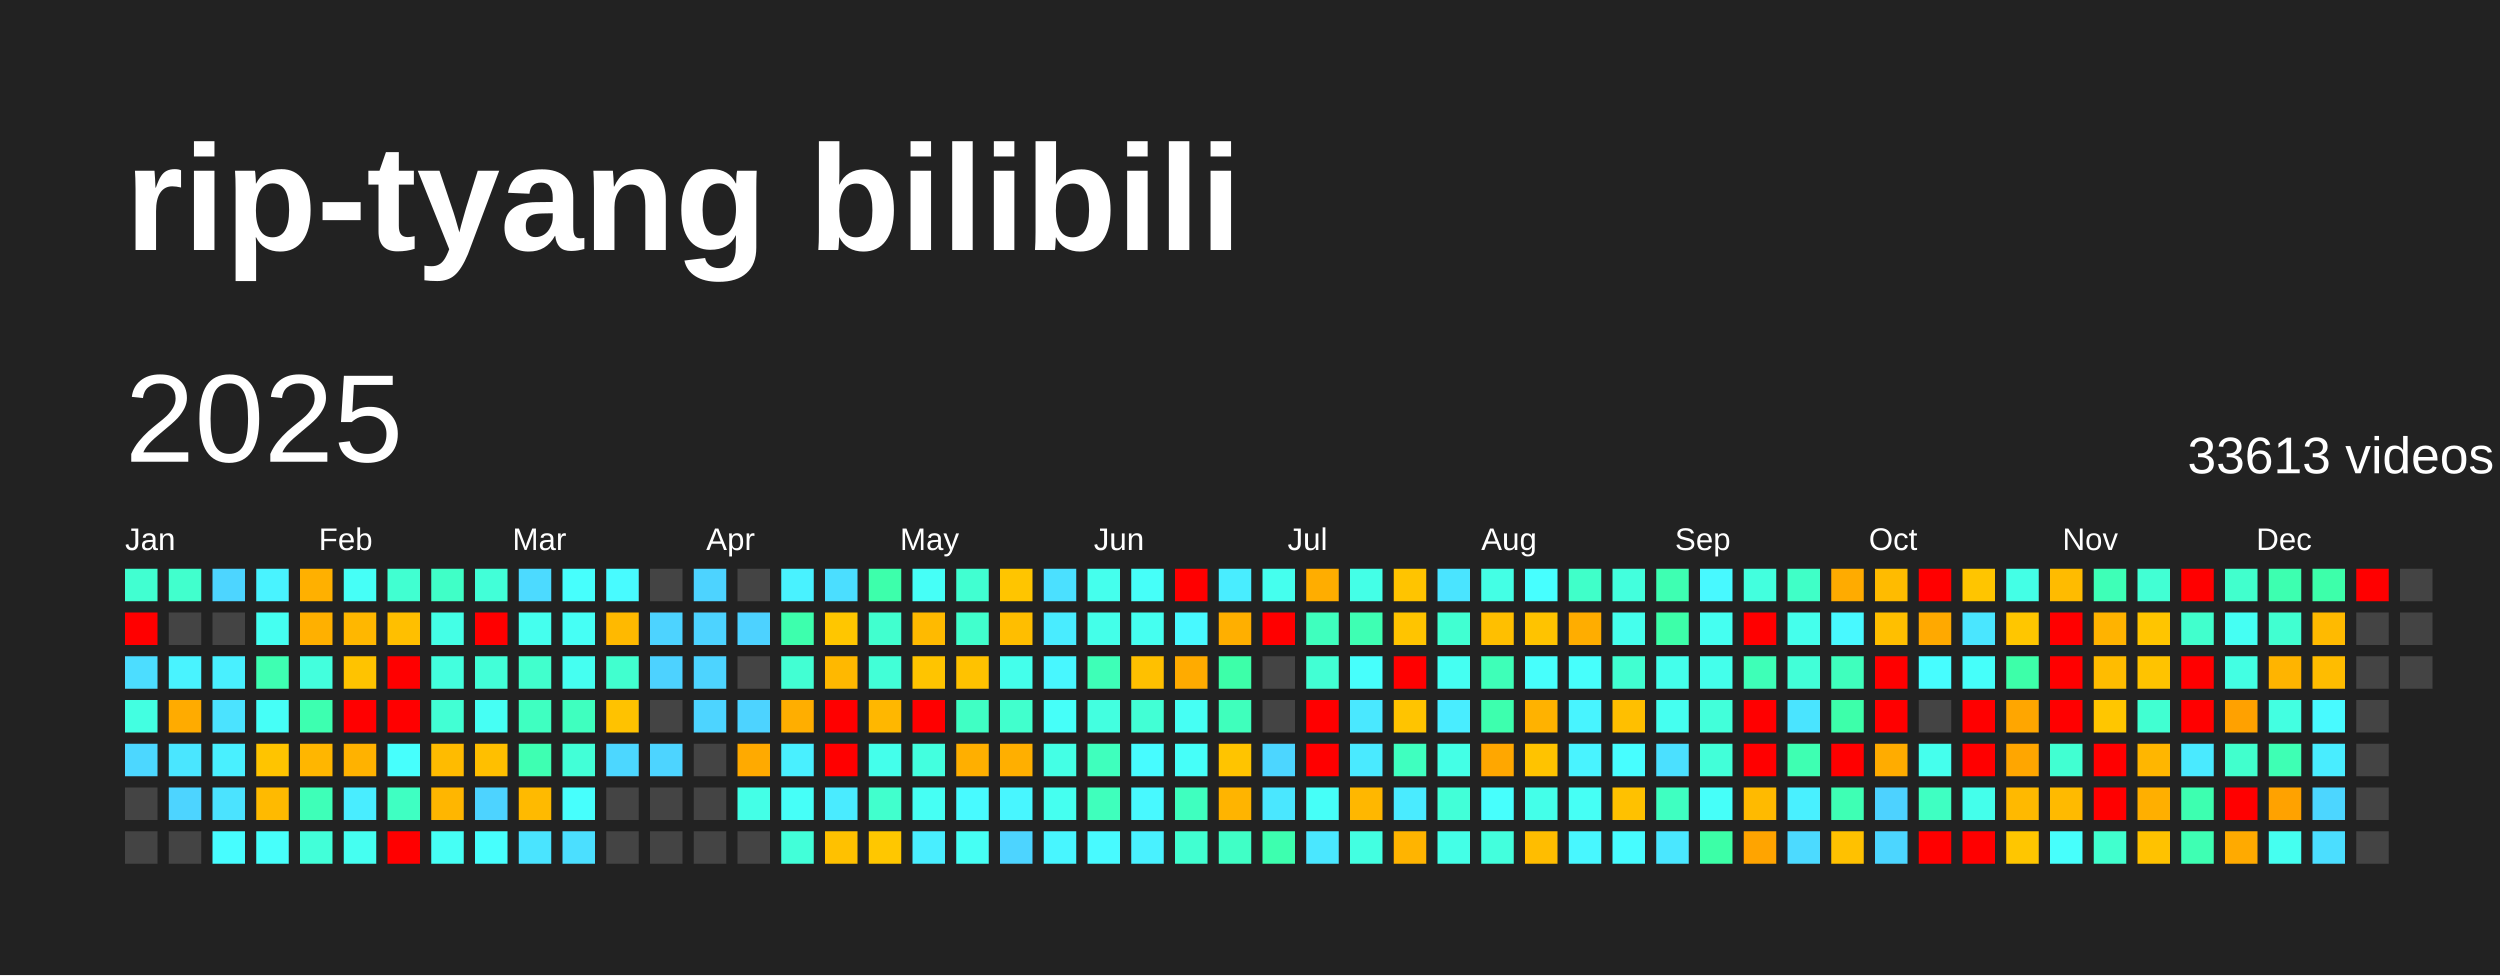
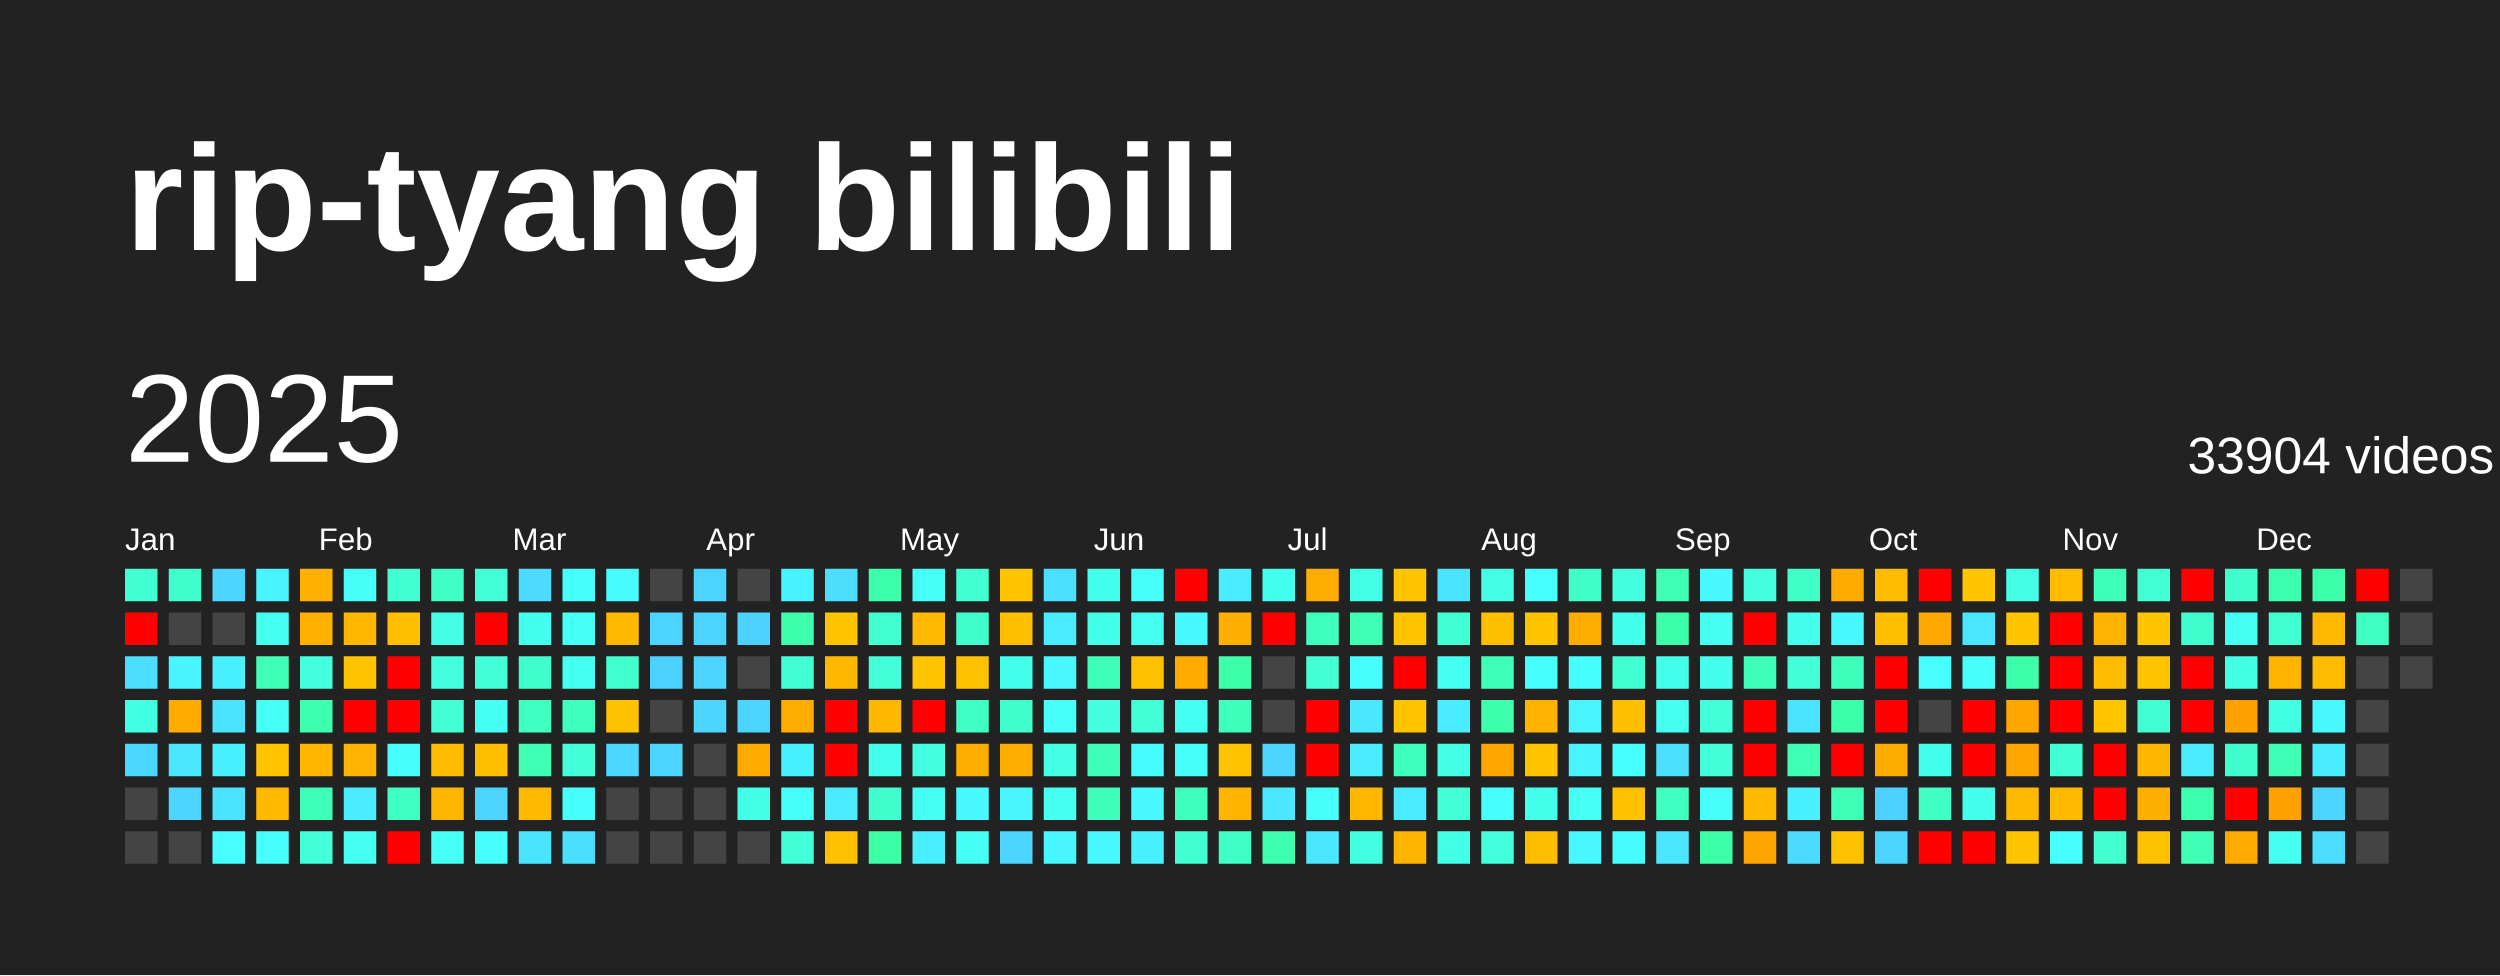
<svg xmlns="http://www.w3.org/2000/svg" baseProfile="full" height="78mm" version="1.1" viewBox="0,0,200,78" width="200mm">
  <defs />
  <rect fill="#222222" height="78" width="200" x="0" y="0" />
  <text fill="#FFFFFF" style="font-size:12px; font-family:Arial; font-weight:bold;" x="10" y="20">rip-tyang bilibili</text>
  <text dominant-baseline="hanging" fill="#FFFFFF" style="font-size:10.0px; font-family:Arial;" x="10" y="30">2025</text>
-   <text dominant-baseline="hanging" fill="#FFFFFF" style="font-size:4.125px; font-family:Arial;" x="175" y="35">33613 videos</text>
+   <text dominant-baseline="hanging" fill="#FFFFFF" style="font-size:4.125px; font-family:Arial;" x="175" y="35">33904 videos</text>
  <text fill="#FFFFFF" style="font-size:2.5px; font-family:Arial" x="10.0" y="44">Jan</text>
  <text fill="#FFFFFF" style="font-size:2.5px; font-family:Arial" x="25.5" y="44">Feb</text>
  <text fill="#FFFFFF" style="font-size:2.5px; font-family:Arial" x="41.0" y="44">Mar</text>
  <text fill="#FFFFFF" style="font-size:2.5px; font-family:Arial" x="56.5" y="44">Apr</text>
  <text fill="#FFFFFF" style="font-size:2.5px; font-family:Arial" x="72.0" y="44">May</text>
  <text fill="#FFFFFF" style="font-size:2.5px; font-family:Arial" x="87.5" y="44">Jun</text>
  <text fill="#FFFFFF" style="font-size:2.5px; font-family:Arial" x="103.0" y="44">Jul</text>
  <text fill="#FFFFFF" style="font-size:2.5px; font-family:Arial" x="118.5" y="44">Aug</text>
  <text fill="#FFFFFF" style="font-size:2.5px; font-family:Arial" x="134.0" y="44">Sep</text>
  <text fill="#FFFFFF" style="font-size:2.5px; font-family:Arial" x="149.5" y="44">Oct</text>
  <text fill="#FFFFFF" style="font-size:2.5px; font-family:Arial" x="165.0" y="44">Nov</text>
  <text fill="#FFFFFF" style="font-size:2.5px; font-family:Arial" x="180.5" y="44">Dec</text>
  <rect fill="#41ffd1" height="2.6" width="2.6" x="10.0" y="45.5" />
  <rect fill="red" height="2.6" width="2.6" x="10.0" y="49.0" />
  <rect fill="#4cddff" height="2.6" width="2.6" x="10.0" y="52.5" />
  <rect fill="#43ffe1" height="2.6" width="2.6" x="10.0" y="56.0" />
  <rect fill="#4cd7ff" height="2.6" width="2.6" x="10.0" y="59.5" />
  <rect fill="#444444" height="2.6" width="2.6" x="10.0" y="63.0" />
  <rect fill="#444444" height="2.6" width="2.6" x="10.0" y="66.5" />
  <rect fill="#41ffcd" height="2.6" width="2.6" x="13.5" y="45.5" />
  <rect fill="#444444" height="2.6" width="2.6" x="13.5" y="49.0" />
  <rect fill="#49f3ff" height="2.6" width="2.6" x="13.5" y="52.5" />
  <rect fill="#ffab00" height="2.6" width="2.6" x="13.5" y="56.0" />
  <rect fill="#4ae6ff" height="2.6" width="2.6" x="13.5" y="59.5" />
  <rect fill="#4dd4ff" height="2.6" width="2.6" x="13.5" y="63.0" />
  <rect fill="#444444" height="2.6" width="2.6" x="13.5" y="66.5" />
  <rect fill="#4dd5ff" height="2.6" width="2.6" x="17.0" y="45.5" />
  <rect fill="#444444" height="2.6" width="2.6" x="17.0" y="49.0" />
  <rect fill="#49f0ff" height="2.6" width="2.6" x="17.0" y="52.5" />
  <rect fill="#4be3ff" height="2.6" width="2.6" x="17.0" y="56.0" />
  <rect fill="#49f0ff" height="2.6" width="2.6" x="17.0" y="59.5" />
  <rect fill="#4be3ff" height="2.6" width="2.6" x="17.0" y="63.0" />
  <rect fill="#47fdff" height="2.6" width="2.6" x="17.0" y="66.5" />
  <rect fill="#49f3ff" height="2.6" width="2.6" x="20.5" y="45.5" />
  <rect fill="#45fff1" height="2.6" width="2.6" x="20.5" y="49.0" />
  <rect fill="#3effb2" height="2.6" width="2.6" x="20.5" y="52.5" />
  <rect fill="#46fff7" height="2.6" width="2.6" x="20.5" y="56.0" />
  <rect fill="#ffc400" height="2.6" width="2.6" x="20.5" y="59.5" />
  <rect fill="#ffba00" height="2.6" width="2.6" x="20.5" y="63.0" />
  <rect fill="#47fffb" height="2.6" width="2.6" x="20.5" y="66.5" />
  <rect fill="#ffb000" height="2.6" width="2.6" x="24.0" y="45.5" />
  <rect fill="#ffb000" height="2.6" width="2.6" x="24.0" y="49.0" />
  <rect fill="#43ffdd" height="2.6" width="2.6" x="24.0" y="52.5" />
  <rect fill="#3dffb0" height="2.6" width="2.6" x="24.0" y="56.0" />
  <rect fill="#ffb600" height="2.6" width="2.6" x="24.0" y="59.5" />
  <rect fill="#3effb8" height="2.6" width="2.6" x="24.0" y="63.0" />
  <rect fill="#42ffd9" height="2.6" width="2.6" x="24.0" y="66.5" />
  <rect fill="#46fff7" height="2.6" width="2.6" x="27.5" y="45.5" />
  <rect fill="#ffb700" height="2.6" width="2.6" x="27.5" y="49.0" />
  <rect fill="#ffc300" height="2.6" width="2.6" x="27.5" y="52.5" />
  <rect fill="red" height="2.6" width="2.6" x="27.5" y="56.0" />
  <rect fill="#ffb200" height="2.6" width="2.6" x="27.5" y="59.5" />
  <rect fill="#49edff" height="2.6" width="2.6" x="27.5" y="63.0" />
  <rect fill="#45fff1" height="2.6" width="2.6" x="27.5" y="66.5" />
  <rect fill="#41ffd1" height="2.6" width="2.6" x="31.0" y="45.5" />
  <rect fill="#ffbf00" height="2.6" width="2.6" x="31.0" y="49.0" />
  <rect fill="red" height="2.6" width="2.6" x="31.0" y="52.5" />
  <rect fill="red" height="2.6" width="2.6" x="31.0" y="56.0" />
  <rect fill="#47fffd" height="2.6" width="2.6" x="31.0" y="59.5" />
  <rect fill="#3fffc2" height="2.6" width="2.6" x="31.0" y="63.0" />
  <rect fill="red" height="2.6" width="2.6" x="31.0" y="66.5" />
  <rect fill="#40ffc7" height="2.6" width="2.6" x="34.5" y="45.5" />
  <rect fill="#44ffe6" height="2.6" width="2.6" x="34.5" y="49.0" />
  <rect fill="#43ffde" height="2.6" width="2.6" x="34.5" y="52.5" />
  <rect fill="#42ffd4" height="2.6" width="2.6" x="34.5" y="56.0" />
  <rect fill="#ffbb00" height="2.6" width="2.6" x="34.5" y="59.5" />
  <rect fill="#ffb600" height="2.6" width="2.6" x="34.5" y="63.0" />
  <rect fill="#46fff5" height="2.6" width="2.6" x="34.5" y="66.5" />
  <rect fill="#42ffd8" height="2.6" width="2.6" x="38.0" y="45.5" />
  <rect fill="red" height="2.6" width="2.6" x="38.0" y="49.0" />
  <rect fill="#42ffd8" height="2.6" width="2.6" x="38.0" y="52.5" />
  <rect fill="#46fff4" height="2.6" width="2.6" x="38.0" y="56.0" />
  <rect fill="#ffbf00" height="2.6" width="2.6" x="38.0" y="59.5" />
  <rect fill="#4dd3ff" height="2.6" width="2.6" x="38.0" y="63.0" />
  <rect fill="#47fffd" height="2.6" width="2.6" x="38.0" y="66.5" />
  <rect fill="#4cdaff" height="2.6" width="2.6" x="41.5" y="45.5" />
  <rect fill="#45ffee" height="2.6" width="2.6" x="41.5" y="49.0" />
  <rect fill="#41ffcd" height="2.6" width="2.6" x="41.5" y="52.5" />
  <rect fill="#3fffc1" height="2.6" width="2.6" x="41.5" y="56.0" />
  <rect fill="#3effb2" height="2.6" width="2.6" x="41.5" y="59.5" />
  <rect fill="#ffba00" height="2.6" width="2.6" x="41.5" y="63.0" />
  <rect fill="#4ae4ff" height="2.6" width="2.6" x="41.5" y="66.5" />
  <rect fill="#47fffd" height="2.6" width="2.6" x="45.0" y="45.5" />
  <rect fill="#46fff5" height="2.6" width="2.6" x="45.0" y="49.0" />
  <rect fill="#45fff1" height="2.6" width="2.6" x="45.0" y="52.5" />
  <rect fill="#3fffbf" height="2.6" width="2.6" x="45.0" y="56.0" />
  <rect fill="#42ffd7" height="2.6" width="2.6" x="45.0" y="59.5" />
  <rect fill="#47fffd" height="2.6" width="2.6" x="45.0" y="63.0" />
  <rect fill="#4bdfff" height="2.6" width="2.6" x="45.0" y="66.5" />
  <rect fill="#48fbff" height="2.6" width="2.6" x="48.5" y="45.5" />
  <rect fill="#ffb900" height="2.6" width="2.6" x="48.5" y="49.0" />
  <rect fill="#41ffcf" height="2.6" width="2.6" x="48.5" y="52.5" />
  <rect fill="#ffc200" height="2.6" width="2.6" x="48.5" y="56.0" />
  <rect fill="#4cd7ff" height="2.6" width="2.6" x="48.5" y="59.5" />
  <rect fill="#444444" height="2.6" width="2.6" x="48.5" y="63.0" />
  <rect fill="#444444" height="2.6" width="2.6" x="48.5" y="66.5" />
  <rect fill="#444444" height="2.6" width="2.6" x="52.0" y="45.5" />
  <rect fill="#4dd3ff" height="2.6" width="2.6" x="52.0" y="49.0" />
  <rect fill="#4dd2ff" height="2.6" width="2.6" x="52.0" y="52.5" />
  <rect fill="#444444" height="2.6" width="2.6" x="52.0" y="56.0" />
  <rect fill="#4dd4ff" height="2.6" width="2.6" x="52.0" y="59.5" />
  <rect fill="#444444" height="2.6" width="2.6" x="52.0" y="63.0" />
  <rect fill="#444444" height="2.6" width="2.6" x="52.0" y="66.5" />
  <rect fill="#4dd3ff" height="2.6" width="2.6" x="55.5" y="45.5" />
  <rect fill="#4dd3ff" height="2.6" width="2.6" x="55.5" y="49.0" />
  <rect fill="#4dd4ff" height="2.6" width="2.6" x="55.5" y="52.5" />
  <rect fill="#4dd4ff" height="2.6" width="2.6" x="55.5" y="56.0" />
  <rect fill="#444444" height="2.6" width="2.6" x="55.5" y="59.5" />
  <rect fill="#444444" height="2.6" width="2.6" x="55.5" y="63.0" />
  <rect fill="#444444" height="2.6" width="2.6" x="55.5" y="66.5" />
  <rect fill="#444444" height="2.6" width="2.6" x="59.0" y="45.5" />
  <rect fill="#4dd2ff" height="2.6" width="2.6" x="59.0" y="49.0" />
  <rect fill="#444444" height="2.6" width="2.6" x="59.0" y="52.5" />
  <rect fill="#4dd3ff" height="2.6" width="2.6" x="59.0" y="56.0" />
  <rect fill="#ffaa00" height="2.6" width="2.6" x="59.0" y="59.5" />
  <rect fill="#44ffe7" height="2.6" width="2.6" x="59.0" y="63.0" />
  <rect fill="#444444" height="2.6" width="2.6" x="59.0" y="66.5" />
  <rect fill="#49f2ff" height="2.6" width="2.6" x="62.5" y="45.5" />
  <rect fill="#3dffad" height="2.6" width="2.6" x="62.5" y="49.0" />
  <rect fill="#42ffd3" height="2.6" width="2.6" x="62.5" y="52.5" />
  <rect fill="#ffae00" height="2.6" width="2.6" x="62.5" y="56.0" />
  <rect fill="#49f0ff" height="2.6" width="2.6" x="62.5" y="59.5" />
  <rect fill="#46fff8" height="2.6" width="2.6" x="62.5" y="63.0" />
  <rect fill="#42ffd9" height="2.6" width="2.6" x="62.5" y="66.5" />
  <rect fill="#4bdeff" height="2.6" width="2.6" x="66.0" y="45.5" />
  <rect fill="#ffc600" height="2.6" width="2.6" x="66.0" y="49.0" />
  <rect fill="#ffb800" height="2.6" width="2.6" x="66.0" y="52.5" />
  <rect fill="red" height="2.6" width="2.6" x="66.0" y="56.0" />
  <rect fill="red" height="2.6" width="2.6" x="66.0" y="59.5" />
  <rect fill="#4aebff" height="2.6" width="2.6" x="66.0" y="63.0" />
  <rect fill="#ffc100" height="2.6" width="2.6" x="66.0" y="66.5" />
  <rect fill="#3dffab" height="2.6" width="2.6" x="69.5" y="45.5" />
  <rect fill="#41ffcf" height="2.6" width="2.6" x="69.5" y="49.0" />
  <rect fill="#42ffd7" height="2.6" width="2.6" x="69.5" y="52.5" />
  <rect fill="#ffb700" height="2.6" width="2.6" x="69.5" y="56.0" />
  <rect fill="#44ffeb" height="2.6" width="2.6" x="69.5" y="59.5" />
  <rect fill="#41ffcd" height="2.6" width="2.6" x="69.5" y="63.0" />
-   <rect fill="#ffc700" height="2.6" width="2.6" x="69.5" y="66.5" />
+   <rect fill="#3cffa5" height="2.6" width="2.6" x="69.5" y="66.5" />
  <rect fill="#46fff7" height="2.6" width="2.6" x="73.0" y="45.5" />
  <rect fill="#ffba00" height="2.6" width="2.6" x="73.0" y="49.0" />
  <rect fill="#ffc400" height="2.6" width="2.6" x="73.0" y="52.5" />
  <rect fill="red" height="2.6" width="2.6" x="73.0" y="56.0" />
  <rect fill="#43ffdf" height="2.6" width="2.6" x="73.0" y="59.5" />
  <rect fill="#46fff4" height="2.6" width="2.6" x="73.0" y="63.0" />
  <rect fill="#49eeff" height="2.6" width="2.6" x="73.0" y="66.5" />
  <rect fill="#41ffd1" height="2.6" width="2.6" x="76.5" y="45.5" />
  <rect fill="#41ffcd" height="2.6" width="2.6" x="76.5" y="49.0" />
  <rect fill="#ffc200" height="2.6" width="2.6" x="76.5" y="52.5" />
  <rect fill="#40ffc4" height="2.6" width="2.6" x="76.5" y="56.0" />
  <rect fill="#ffaf00" height="2.6" width="2.6" x="76.5" y="59.5" />
  <rect fill="#48faff" height="2.6" width="2.6" x="76.5" y="63.0" />
  <rect fill="#46fff4" height="2.6" width="2.6" x="76.5" y="66.5" />
  <rect fill="#ffc500" height="2.6" width="2.6" x="80.0" y="45.5" />
  <rect fill="#ffbe00" height="2.6" width="2.6" x="80.0" y="49.0" />
  <rect fill="#44ffeb" height="2.6" width="2.6" x="80.0" y="52.5" />
  <rect fill="#41ffcd" height="2.6" width="2.6" x="80.0" y="56.0" />
  <rect fill="#ffaf00" height="2.6" width="2.6" x="80.0" y="59.5" />
  <rect fill="#48f6ff" height="2.6" width="2.6" x="80.0" y="63.0" />
  <rect fill="#4dd4ff" height="2.6" width="2.6" x="80.0" y="66.5" />
  <rect fill="#4be0ff" height="2.6" width="2.6" x="83.5" y="45.5" />
  <rect fill="#49ecff" height="2.6" width="2.6" x="83.5" y="49.0" />
  <rect fill="#48f7ff" height="2.6" width="2.6" x="83.5" y="52.5" />
  <rect fill="#46fff9" height="2.6" width="2.6" x="83.5" y="56.0" />
  <rect fill="#44ffe5" height="2.6" width="2.6" x="83.5" y="59.5" />
  <rect fill="#45fff0" height="2.6" width="2.6" x="83.5" y="63.0" />
  <rect fill="#48f6ff" height="2.6" width="2.6" x="83.5" y="66.5" />
  <rect fill="#45ffed" height="2.6" width="2.6" x="87.0" y="45.5" />
  <rect fill="#44ffe9" height="2.6" width="2.6" x="87.0" y="49.0" />
  <rect fill="#3effb7" height="2.6" width="2.6" x="87.0" y="52.5" />
  <rect fill="#43ffe0" height="2.6" width="2.6" x="87.0" y="56.0" />
  <rect fill="#3fffbd" height="2.6" width="2.6" x="87.0" y="59.5" />
  <rect fill="#3fffbc" height="2.6" width="2.6" x="87.0" y="63.0" />
  <rect fill="#48faff" height="2.6" width="2.6" x="87.0" y="66.5" />
  <rect fill="#46fff9" height="2.6" width="2.6" x="90.5" y="45.5" />
  <rect fill="#45fff0" height="2.6" width="2.6" x="90.5" y="49.0" />
  <rect fill="#ffc000" height="2.6" width="2.6" x="90.5" y="52.5" />
  <rect fill="#42ffd5" height="2.6" width="2.6" x="90.5" y="56.0" />
  <rect fill="#47fcff" height="2.6" width="2.6" x="90.5" y="59.5" />
  <rect fill="#48f9ff" height="2.6" width="2.6" x="90.5" y="63.0" />
  <rect fill="#49f1ff" height="2.6" width="2.6" x="90.5" y="66.5" />
  <rect fill="red" height="2.6" width="2.6" x="94.0" y="45.5" />
  <rect fill="#48f9ff" height="2.6" width="2.6" x="94.0" y="49.0" />
  <rect fill="#ffab00" height="2.6" width="2.6" x="94.0" y="52.5" />
  <rect fill="#46fff4" height="2.6" width="2.6" x="94.0" y="56.0" />
  <rect fill="#46fff9" height="2.6" width="2.6" x="94.0" y="59.5" />
  <rect fill="#3fffbf" height="2.6" width="2.6" x="94.0" y="63.0" />
  <rect fill="#41ffd1" height="2.6" width="2.6" x="94.0" y="66.5" />
  <rect fill="#49edff" height="2.6" width="2.6" x="97.5" y="45.5" />
  <rect fill="#ffaf00" height="2.6" width="2.6" x="97.5" y="49.0" />
  <rect fill="#3dffa9" height="2.6" width="2.6" x="97.5" y="52.5" />
  <rect fill="#3fffbc" height="2.6" width="2.6" x="97.5" y="56.0" />
  <rect fill="#ffc400" height="2.6" width="2.6" x="97.5" y="59.5" />
  <rect fill="#ffb400" height="2.6" width="2.6" x="97.5" y="63.0" />
  <rect fill="#40ffc6" height="2.6" width="2.6" x="97.5" y="66.5" />
  <rect fill="#45ffee" height="2.6" width="2.6" x="101.0" y="45.5" />
  <rect fill="red" height="2.6" width="2.6" x="101.0" y="49.0" />
  <rect fill="#444444" height="2.6" width="2.6" x="101.0" y="52.5" />
  <rect fill="#444444" height="2.6" width="2.6" x="101.0" y="56.0" />
  <rect fill="#4cd6ff" height="2.6" width="2.6" x="101.0" y="59.5" />
  <rect fill="#4ae7ff" height="2.6" width="2.6" x="101.0" y="63.0" />
  <rect fill="#3dffaf" height="2.6" width="2.6" x="101.0" y="66.5" />
  <rect fill="#ffad00" height="2.6" width="2.6" x="104.5" y="45.5" />
  <rect fill="#3fffbe" height="2.6" width="2.6" x="104.5" y="49.0" />
  <rect fill="#42ffd4" height="2.6" width="2.6" x="104.5" y="52.5" />
  <rect fill="red" height="2.6" width="2.6" x="104.5" y="56.0" />
  <rect fill="red" height="2.6" width="2.6" x="104.5" y="59.5" />
  <rect fill="#46fff8" height="2.6" width="2.6" x="104.5" y="63.0" />
  <rect fill="#4ae7ff" height="2.6" width="2.6" x="104.5" y="66.5" />
  <rect fill="#44ffe7" height="2.6" width="2.6" x="108.0" y="45.5" />
  <rect fill="#3effb3" height="2.6" width="2.6" x="108.0" y="49.0" />
  <rect fill="#47fffc" height="2.6" width="2.6" x="108.0" y="52.5" />
  <rect fill="#4ae8ff" height="2.6" width="2.6" x="108.0" y="56.0" />
  <rect fill="#4aeaff" height="2.6" width="2.6" x="108.0" y="59.5" />
  <rect fill="#ffb700" height="2.6" width="2.6" x="108.0" y="63.0" />
  <rect fill="#43ffe1" height="2.6" width="2.6" x="108.0" y="66.5" />
  <rect fill="#ffc400" height="2.6" width="2.6" x="111.5" y="45.5" />
  <rect fill="#ffc400" height="2.6" width="2.6" x="111.5" y="49.0" />
  <rect fill="red" height="2.6" width="2.6" x="111.5" y="52.5" />
  <rect fill="#ffc400" height="2.6" width="2.6" x="111.5" y="56.0" />
  <rect fill="#3fffbf" height="2.6" width="2.6" x="111.5" y="59.5" />
  <rect fill="#4aebff" height="2.6" width="2.6" x="111.5" y="63.0" />
  <rect fill="#ffb400" height="2.6" width="2.6" x="111.5" y="66.5" />
  <rect fill="#4ae4ff" height="2.6" width="2.6" x="115.0" y="45.5" />
  <rect fill="#41ffd2" height="2.6" width="2.6" x="115.0" y="49.0" />
  <rect fill="#45fff2" height="2.6" width="2.6" x="115.0" y="52.5" />
  <rect fill="#49edff" height="2.6" width="2.6" x="115.0" y="56.0" />
  <rect fill="#44ffe6" height="2.6" width="2.6" x="115.0" y="59.5" />
  <rect fill="#42ffd8" height="2.6" width="2.6" x="115.0" y="63.0" />
  <rect fill="#44ffe7" height="2.6" width="2.6" x="115.0" y="66.5" />
  <rect fill="#44ffe5" height="2.6" width="2.6" x="118.5" y="45.5" />
  <rect fill="#ffbf00" height="2.6" width="2.6" x="118.5" y="49.0" />
  <rect fill="#3effb8" height="2.6" width="2.6" x="118.5" y="52.5" />
  <rect fill="#3dffae" height="2.6" width="2.6" x="118.5" y="56.0" />
  <rect fill="#ffa700" height="2.6" width="2.6" x="118.5" y="59.5" />
  <rect fill="#47fffd" height="2.6" width="2.6" x="118.5" y="63.0" />
  <rect fill="#43ffdd" height="2.6" width="2.6" x="118.5" y="66.5" />
  <rect fill="#47ffff" height="2.6" width="2.6" x="122.0" y="45.5" />
  <rect fill="#ffc300" height="2.6" width="2.6" x="122.0" y="49.0" />
  <rect fill="#47fffc" height="2.6" width="2.6" x="122.0" y="52.5" />
  <rect fill="#ffb200" height="2.6" width="2.6" x="122.0" y="56.0" />
  <rect fill="#ffc300" height="2.6" width="2.6" x="122.0" y="59.5" />
  <rect fill="#44ffe9" height="2.6" width="2.6" x="122.0" y="63.0" />
  <rect fill="#ffbd00" height="2.6" width="2.6" x="122.0" y="66.5" />
  <rect fill="#40ffc9" height="2.6" width="2.6" x="125.5" y="45.5" />
  <rect fill="#ffad00" height="2.6" width="2.6" x="125.5" y="49.0" />
  <rect fill="#47fffc" height="2.6" width="2.6" x="125.5" y="52.5" />
  <rect fill="#48f4ff" height="2.6" width="2.6" x="125.5" y="56.0" />
  <rect fill="#49f3ff" height="2.6" width="2.6" x="125.5" y="59.5" />
  <rect fill="#46fff5" height="2.6" width="2.6" x="125.5" y="63.0" />
  <rect fill="#48f7ff" height="2.6" width="2.6" x="125.5" y="66.5" />
  <rect fill="#43ffdd" height="2.6" width="2.6" x="129.0" y="45.5" />
  <rect fill="#45ffed" height="2.6" width="2.6" x="129.0" y="49.0" />
  <rect fill="#41ffd1" height="2.6" width="2.6" x="129.0" y="52.5" />
  <rect fill="#ffbf00" height="2.6" width="2.6" x="129.0" y="56.0" />
  <rect fill="#47feff" height="2.6" width="2.6" x="129.0" y="59.5" />
  <rect fill="#ffc100" height="2.6" width="2.6" x="129.0" y="63.0" />
  <rect fill="#47fcff" height="2.6" width="2.6" x="129.0" y="66.5" />
  <rect fill="#3effb2" height="2.6" width="2.6" x="132.5" y="45.5" />
  <rect fill="#3dffa9" height="2.6" width="2.6" x="132.5" y="49.0" />
  <rect fill="#44ffeb" height="2.6" width="2.6" x="132.5" y="52.5" />
  <rect fill="#45fff0" height="2.6" width="2.6" x="132.5" y="56.0" />
  <rect fill="#4be0ff" height="2.6" width="2.6" x="132.5" y="59.5" />
  <rect fill="#3fffc1" height="2.6" width="2.6" x="132.5" y="63.0" />
  <rect fill="#4ae7ff" height="2.6" width="2.6" x="132.5" y="66.5" />
  <rect fill="#48f9ff" height="2.6" width="2.6" x="136.0" y="45.5" />
  <rect fill="#45fff1" height="2.6" width="2.6" x="136.0" y="49.0" />
  <rect fill="#44ffeb" height="2.6" width="2.6" x="136.0" y="52.5" />
  <rect fill="#42ffda" height="2.6" width="2.6" x="136.0" y="56.0" />
  <rect fill="#42ffd9" height="2.6" width="2.6" x="136.0" y="59.5" />
  <rect fill="#46fff9" height="2.6" width="2.6" x="136.0" y="63.0" />
  <rect fill="#3cffa7" height="2.6" width="2.6" x="136.0" y="66.5" />
  <rect fill="#43ffde" height="2.6" width="2.6" x="139.5" y="45.5" />
  <rect fill="red" height="2.6" width="2.6" x="139.5" y="49.0" />
  <rect fill="#3effb7" height="2.6" width="2.6" x="139.5" y="52.5" />
  <rect fill="red" height="2.6" width="2.6" x="139.5" y="56.0" />
  <rect fill="red" height="2.6" width="2.6" x="139.5" y="59.5" />
  <rect fill="#ffba00" height="2.6" width="2.6" x="139.5" y="63.0" />
  <rect fill="#ffa400" height="2.6" width="2.6" x="139.5" y="66.5" />
  <rect fill="#40ffc7" height="2.6" width="2.6" x="143.0" y="45.5" />
  <rect fill="#45ffec" height="2.6" width="2.6" x="143.0" y="49.0" />
  <rect fill="#42ffd8" height="2.6" width="2.6" x="143.0" y="52.5" />
  <rect fill="#4ae4ff" height="2.6" width="2.6" x="143.0" y="56.0" />
  <rect fill="#3effb2" height="2.6" width="2.6" x="143.0" y="59.5" />
  <rect fill="#49f0ff" height="2.6" width="2.6" x="143.0" y="63.0" />
  <rect fill="#4cdaff" height="2.6" width="2.6" x="143.0" y="66.5" />
  <rect fill="#ffab00" height="2.6" width="2.6" x="146.5" y="45.5" />
  <rect fill="#48f9ff" height="2.6" width="2.6" x="146.5" y="49.0" />
  <rect fill="#3fffbd" height="2.6" width="2.6" x="146.5" y="52.5" />
  <rect fill="#3dffaa" height="2.6" width="2.6" x="146.5" y="56.0" />
  <rect fill="red" height="2.6" width="2.6" x="146.5" y="59.5" />
  <rect fill="#3effb4" height="2.6" width="2.6" x="146.5" y="63.0" />
  <rect fill="#ffc100" height="2.6" width="2.6" x="146.5" y="66.5" />
  <rect fill="#ffbb00" height="2.6" width="2.6" x="150.0" y="45.5" />
  <rect fill="#ffbf00" height="2.6" width="2.6" x="150.0" y="49.0" />
  <rect fill="red" height="2.6" width="2.6" x="150.0" y="52.5" />
  <rect fill="red" height="2.6" width="2.6" x="150.0" y="56.0" />
  <rect fill="#ffac00" height="2.6" width="2.6" x="150.0" y="59.5" />
  <rect fill="#4dd2ff" height="2.6" width="2.6" x="150.0" y="63.0" />
  <rect fill="#4cd6ff" height="2.6" width="2.6" x="150.0" y="66.5" />
  <rect fill="red" height="2.6" width="2.6" x="153.5" y="45.5" />
  <rect fill="#ffa900" height="2.6" width="2.6" x="153.5" y="49.0" />
  <rect fill="#47fdff" height="2.6" width="2.6" x="153.5" y="52.5" />
  <rect fill="#444444" height="2.6" width="2.6" x="153.5" y="56.0" />
  <rect fill="#45ffed" height="2.6" width="2.6" x="153.5" y="59.5" />
  <rect fill="#3fffc2" height="2.6" width="2.6" x="153.5" y="63.0" />
  <rect fill="red" height="2.6" width="2.6" x="153.5" y="66.5" />
  <rect fill="#ffc500" height="2.6" width="2.6" x="157.0" y="45.5" />
  <rect fill="#4ae6ff" height="2.6" width="2.6" x="157.0" y="49.0" />
  <rect fill="#46fffa" height="2.6" width="2.6" x="157.0" y="52.5" />
  <rect fill="red" height="2.6" width="2.6" x="157.0" y="56.0" />
  <rect fill="red" height="2.6" width="2.6" x="157.0" y="59.5" />
  <rect fill="#44ffeb" height="2.6" width="2.6" x="157.0" y="63.0" />
  <rect fill="red" height="2.6" width="2.6" x="157.0" y="66.5" />
  <rect fill="#44ffe6" height="2.6" width="2.6" x="160.5" y="45.5" />
  <rect fill="#ffc600" height="2.6" width="2.6" x="160.5" y="49.0" />
  <rect fill="#3dffa9" height="2.6" width="2.6" x="160.5" y="52.5" />
  <rect fill="#ffa600" height="2.6" width="2.6" x="160.5" y="56.0" />
  <rect fill="#ffa600" height="2.6" width="2.6" x="160.5" y="59.5" />
  <rect fill="#ffb900" height="2.6" width="2.6" x="160.5" y="63.0" />
  <rect fill="#ffc600" height="2.6" width="2.6" x="160.5" y="66.5" />
  <rect fill="#ffbb00" height="2.6" width="2.6" x="164.0" y="45.5" />
  <rect fill="red" height="2.6" width="2.6" x="164.0" y="49.0" />
  <rect fill="red" height="2.6" width="2.6" x="164.0" y="52.5" />
  <rect fill="red" height="2.6" width="2.6" x="164.0" y="56.0" />
  <rect fill="#41ffd2" height="2.6" width="2.6" x="164.0" y="59.5" />
  <rect fill="#ffba00" height="2.6" width="2.6" x="164.0" y="63.0" />
  <rect fill="#47fffc" height="2.6" width="2.6" x="164.0" y="66.5" />
  <rect fill="#3effb7" height="2.6" width="2.6" x="167.5" y="45.5" />
  <rect fill="#ffb300" height="2.6" width="2.6" x="167.5" y="49.0" />
  <rect fill="#ffbc00" height="2.6" width="2.6" x="167.5" y="52.5" />
  <rect fill="#ffc600" height="2.6" width="2.6" x="167.5" y="56.0" />
  <rect fill="red" height="2.6" width="2.6" x="167.5" y="59.5" />
  <rect fill="red" height="2.6" width="2.6" x="167.5" y="63.0" />
  <rect fill="#41ffce" height="2.6" width="2.6" x="167.5" y="66.5" />
  <rect fill="#42ffd4" height="2.6" width="2.6" x="171.0" y="45.5" />
  <rect fill="#ffc500" height="2.6" width="2.6" x="171.0" y="49.0" />
  <rect fill="#ffc300" height="2.6" width="2.6" x="171.0" y="52.5" />
  <rect fill="#41ffd2" height="2.6" width="2.6" x="171.0" y="56.0" />
  <rect fill="#ffb600" height="2.6" width="2.6" x="171.0" y="59.5" />
  <rect fill="#ffaf00" height="2.6" width="2.6" x="171.0" y="63.0" />
  <rect fill="#ffc200" height="2.6" width="2.6" x="171.0" y="66.5" />
  <rect fill="red" height="2.6" width="2.6" x="174.5" y="45.5" />
  <rect fill="#41ffcd" height="2.6" width="2.6" x="174.5" y="49.0" />
  <rect fill="red" height="2.6" width="2.6" x="174.5" y="52.5" />
  <rect fill="red" height="2.6" width="2.6" x="174.5" y="56.0" />
  <rect fill="#4aeaff" height="2.6" width="2.6" x="174.5" y="59.5" />
  <rect fill="#3dffb0" height="2.6" width="2.6" x="174.5" y="63.0" />
  <rect fill="#3effb3" height="2.6" width="2.6" x="174.5" y="66.5" />
  <rect fill="#41ffcd" height="2.6" width="2.6" x="178.0" y="45.5" />
  <rect fill="#45fff3" height="2.6" width="2.6" x="178.0" y="49.0" />
  <rect fill="#43ffe3" height="2.6" width="2.6" x="178.0" y="52.5" />
  <rect fill="#ffa100" height="2.6" width="2.6" x="178.0" y="56.0" />
  <rect fill="#41ffcd" height="2.6" width="2.6" x="178.0" y="59.5" />
  <rect fill="red" height="2.6" width="2.6" x="178.0" y="63.0" />
  <rect fill="#ffaa00" height="2.6" width="2.6" x="178.0" y="66.5" />
  <rect fill="#3dffb0" height="2.6" width="2.6" x="181.5" y="45.5" />
  <rect fill="#41ffd1" height="2.6" width="2.6" x="181.5" y="49.0" />
  <rect fill="#ffb400" height="2.6" width="2.6" x="181.5" y="52.5" />
  <rect fill="#43ffe1" height="2.6" width="2.6" x="181.5" y="56.0" />
  <rect fill="#3effb4" height="2.6" width="2.6" x="181.5" y="59.5" />
  <rect fill="#ffa200" height="2.6" width="2.6" x="181.5" y="63.0" />
  <rect fill="#45fff0" height="2.6" width="2.6" x="181.5" y="66.5" />
  <rect fill="#3dffaa" height="2.6" width="2.6" x="185.0" y="45.5" />
  <rect fill="#ffba00" height="2.6" width="2.6" x="185.0" y="49.0" />
  <rect fill="#ffbc00" height="2.6" width="2.6" x="185.0" y="52.5" />
  <rect fill="#48faff" height="2.6" width="2.6" x="185.0" y="56.0" />
  <rect fill="#49edff" height="2.6" width="2.6" x="185.0" y="59.5" />
  <rect fill="#4cd6ff" height="2.6" width="2.6" x="185.0" y="63.0" />
  <rect fill="#4bdeff" height="2.6" width="2.6" x="185.0" y="66.5" />
  <rect fill="red" height="2.6" width="2.6" x="188.5" y="45.5" />
-   <rect fill="#444444" height="2.6" width="2.6" x="188.5" y="49.0" />
+   <rect fill="#3fffc2" height="2.6" width="2.6" x="188.5" y="49.0" />
  <rect fill="#444444" height="2.6" width="2.6" x="188.5" y="52.5" />
  <rect fill="#444444" height="2.6" width="2.6" x="188.5" y="56.0" />
  <rect fill="#444444" height="2.6" width="2.6" x="188.5" y="59.5" />
  <rect fill="#444444" height="2.6" width="2.6" x="188.5" y="63.0" />
  <rect fill="#444444" height="2.6" width="2.6" x="188.5" y="66.5" />
  <rect fill="#444444" height="2.6" width="2.6" x="192.0" y="45.5" />
  <rect fill="#444444" height="2.6" width="2.6" x="192.0" y="49.0" />
  <rect fill="#444444" height="2.6" width="2.6" x="192.0" y="52.5" />
</svg>
